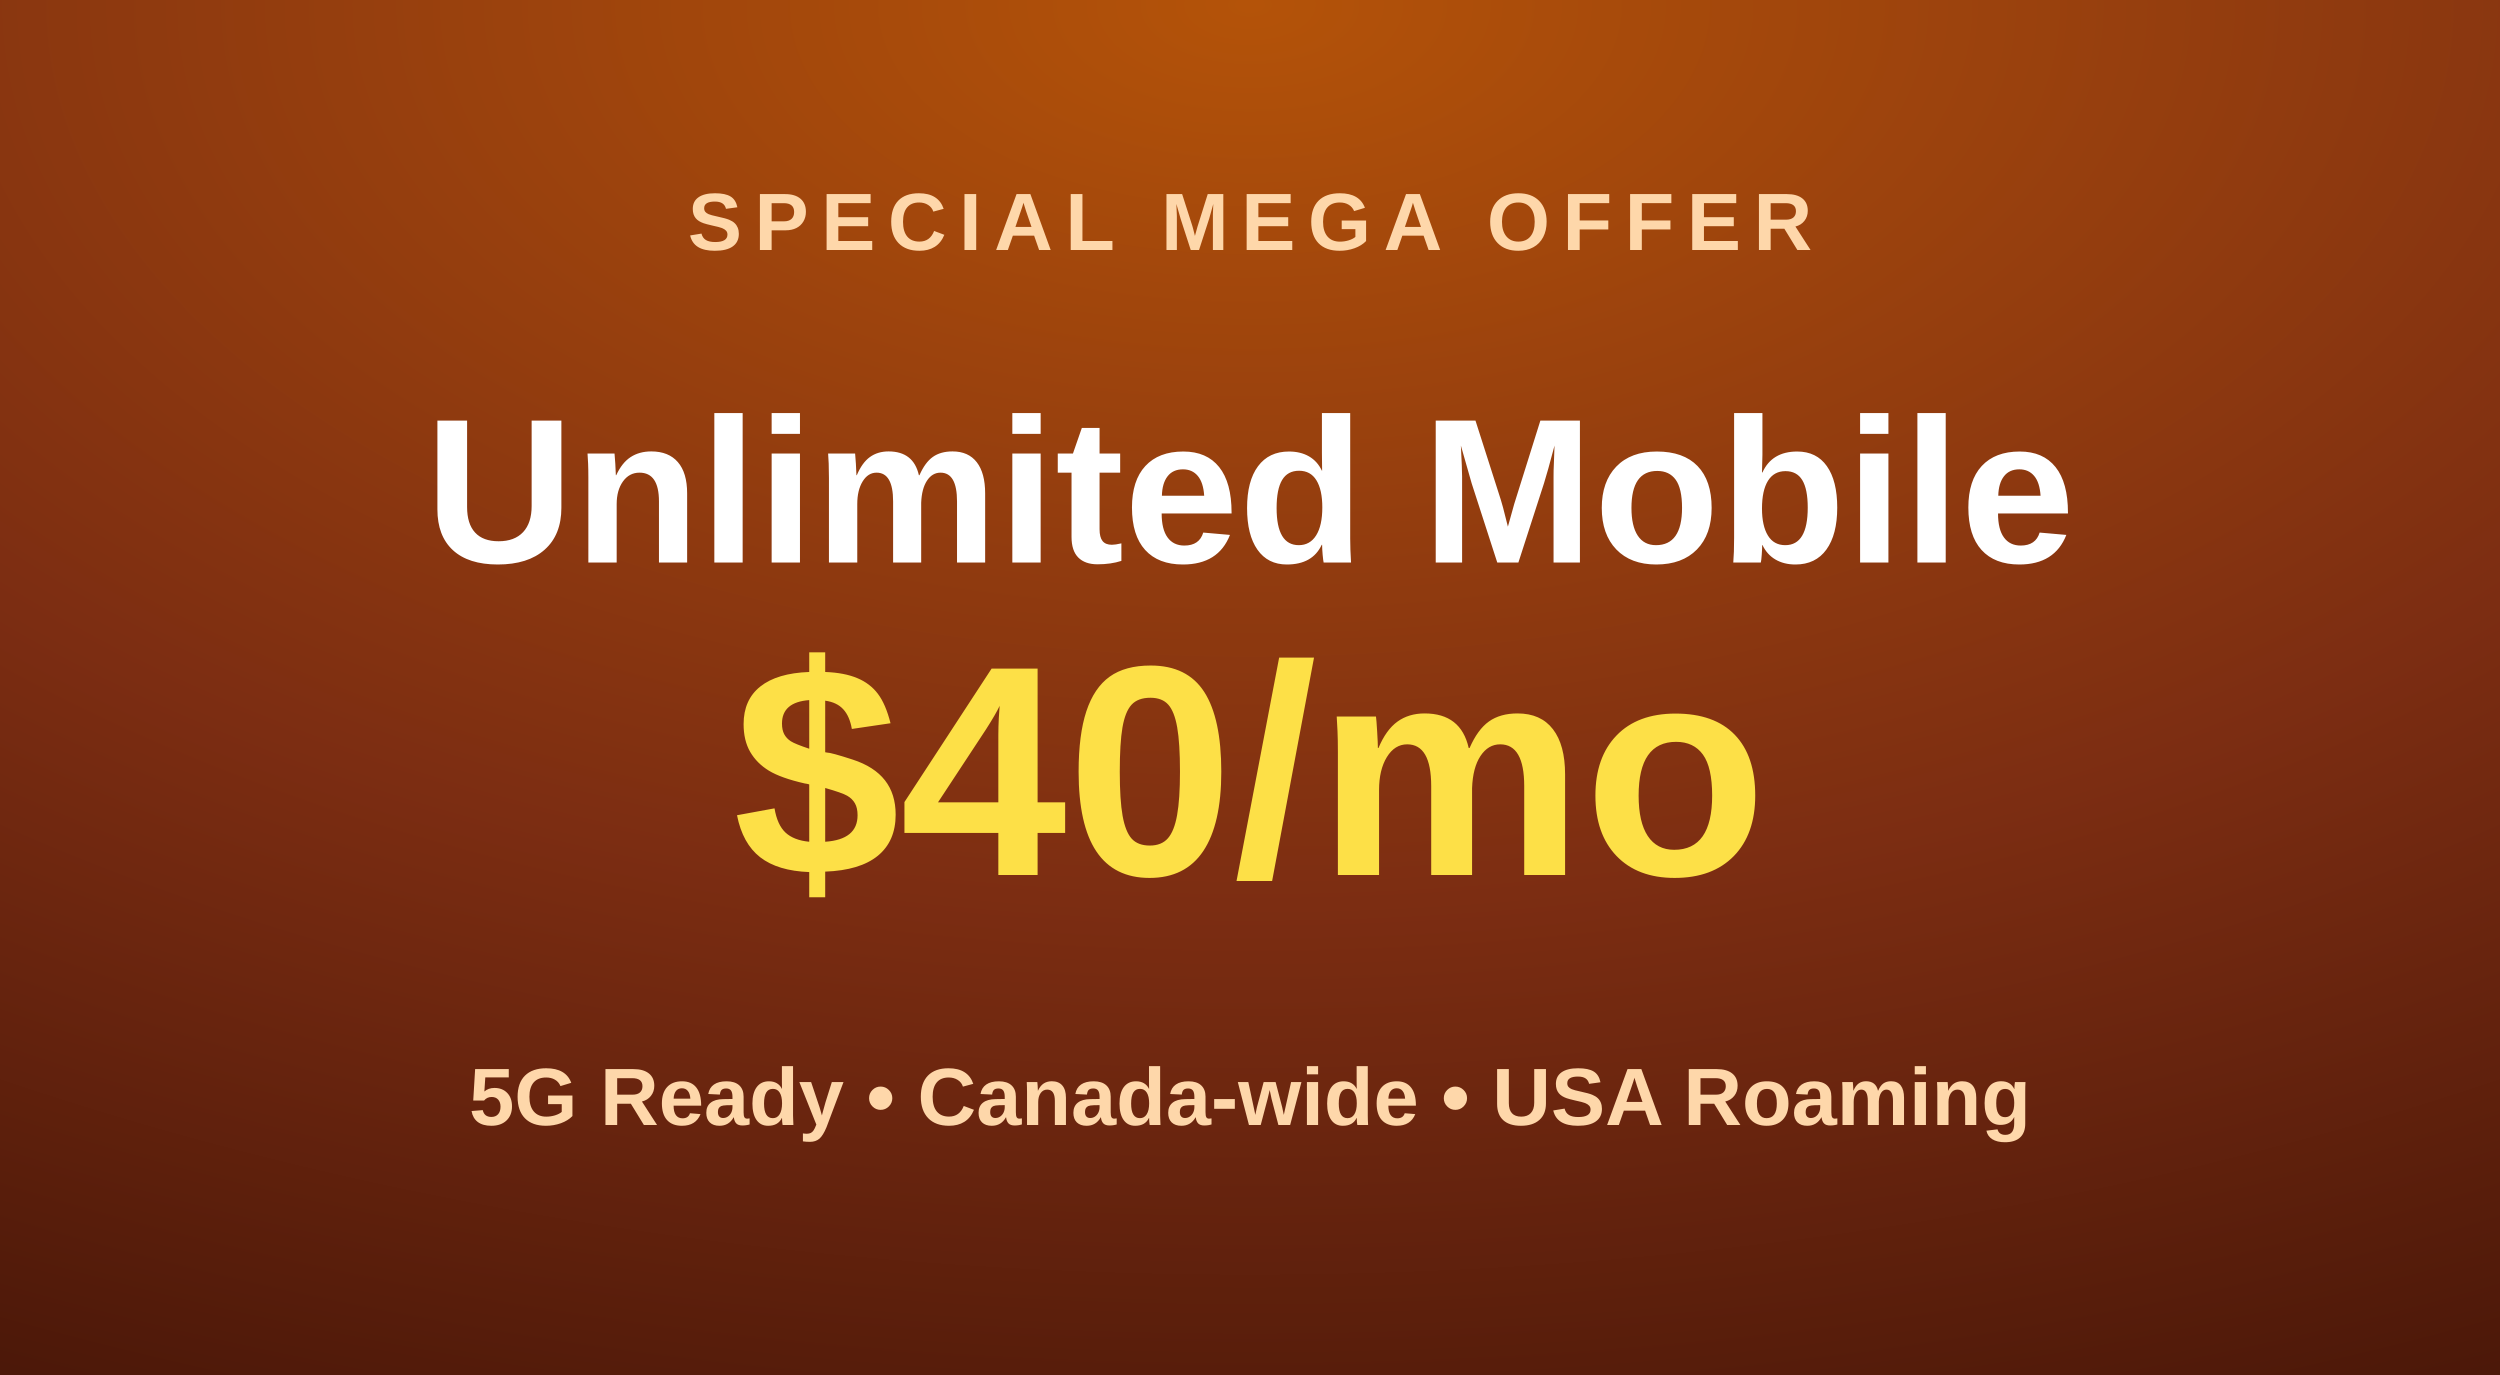
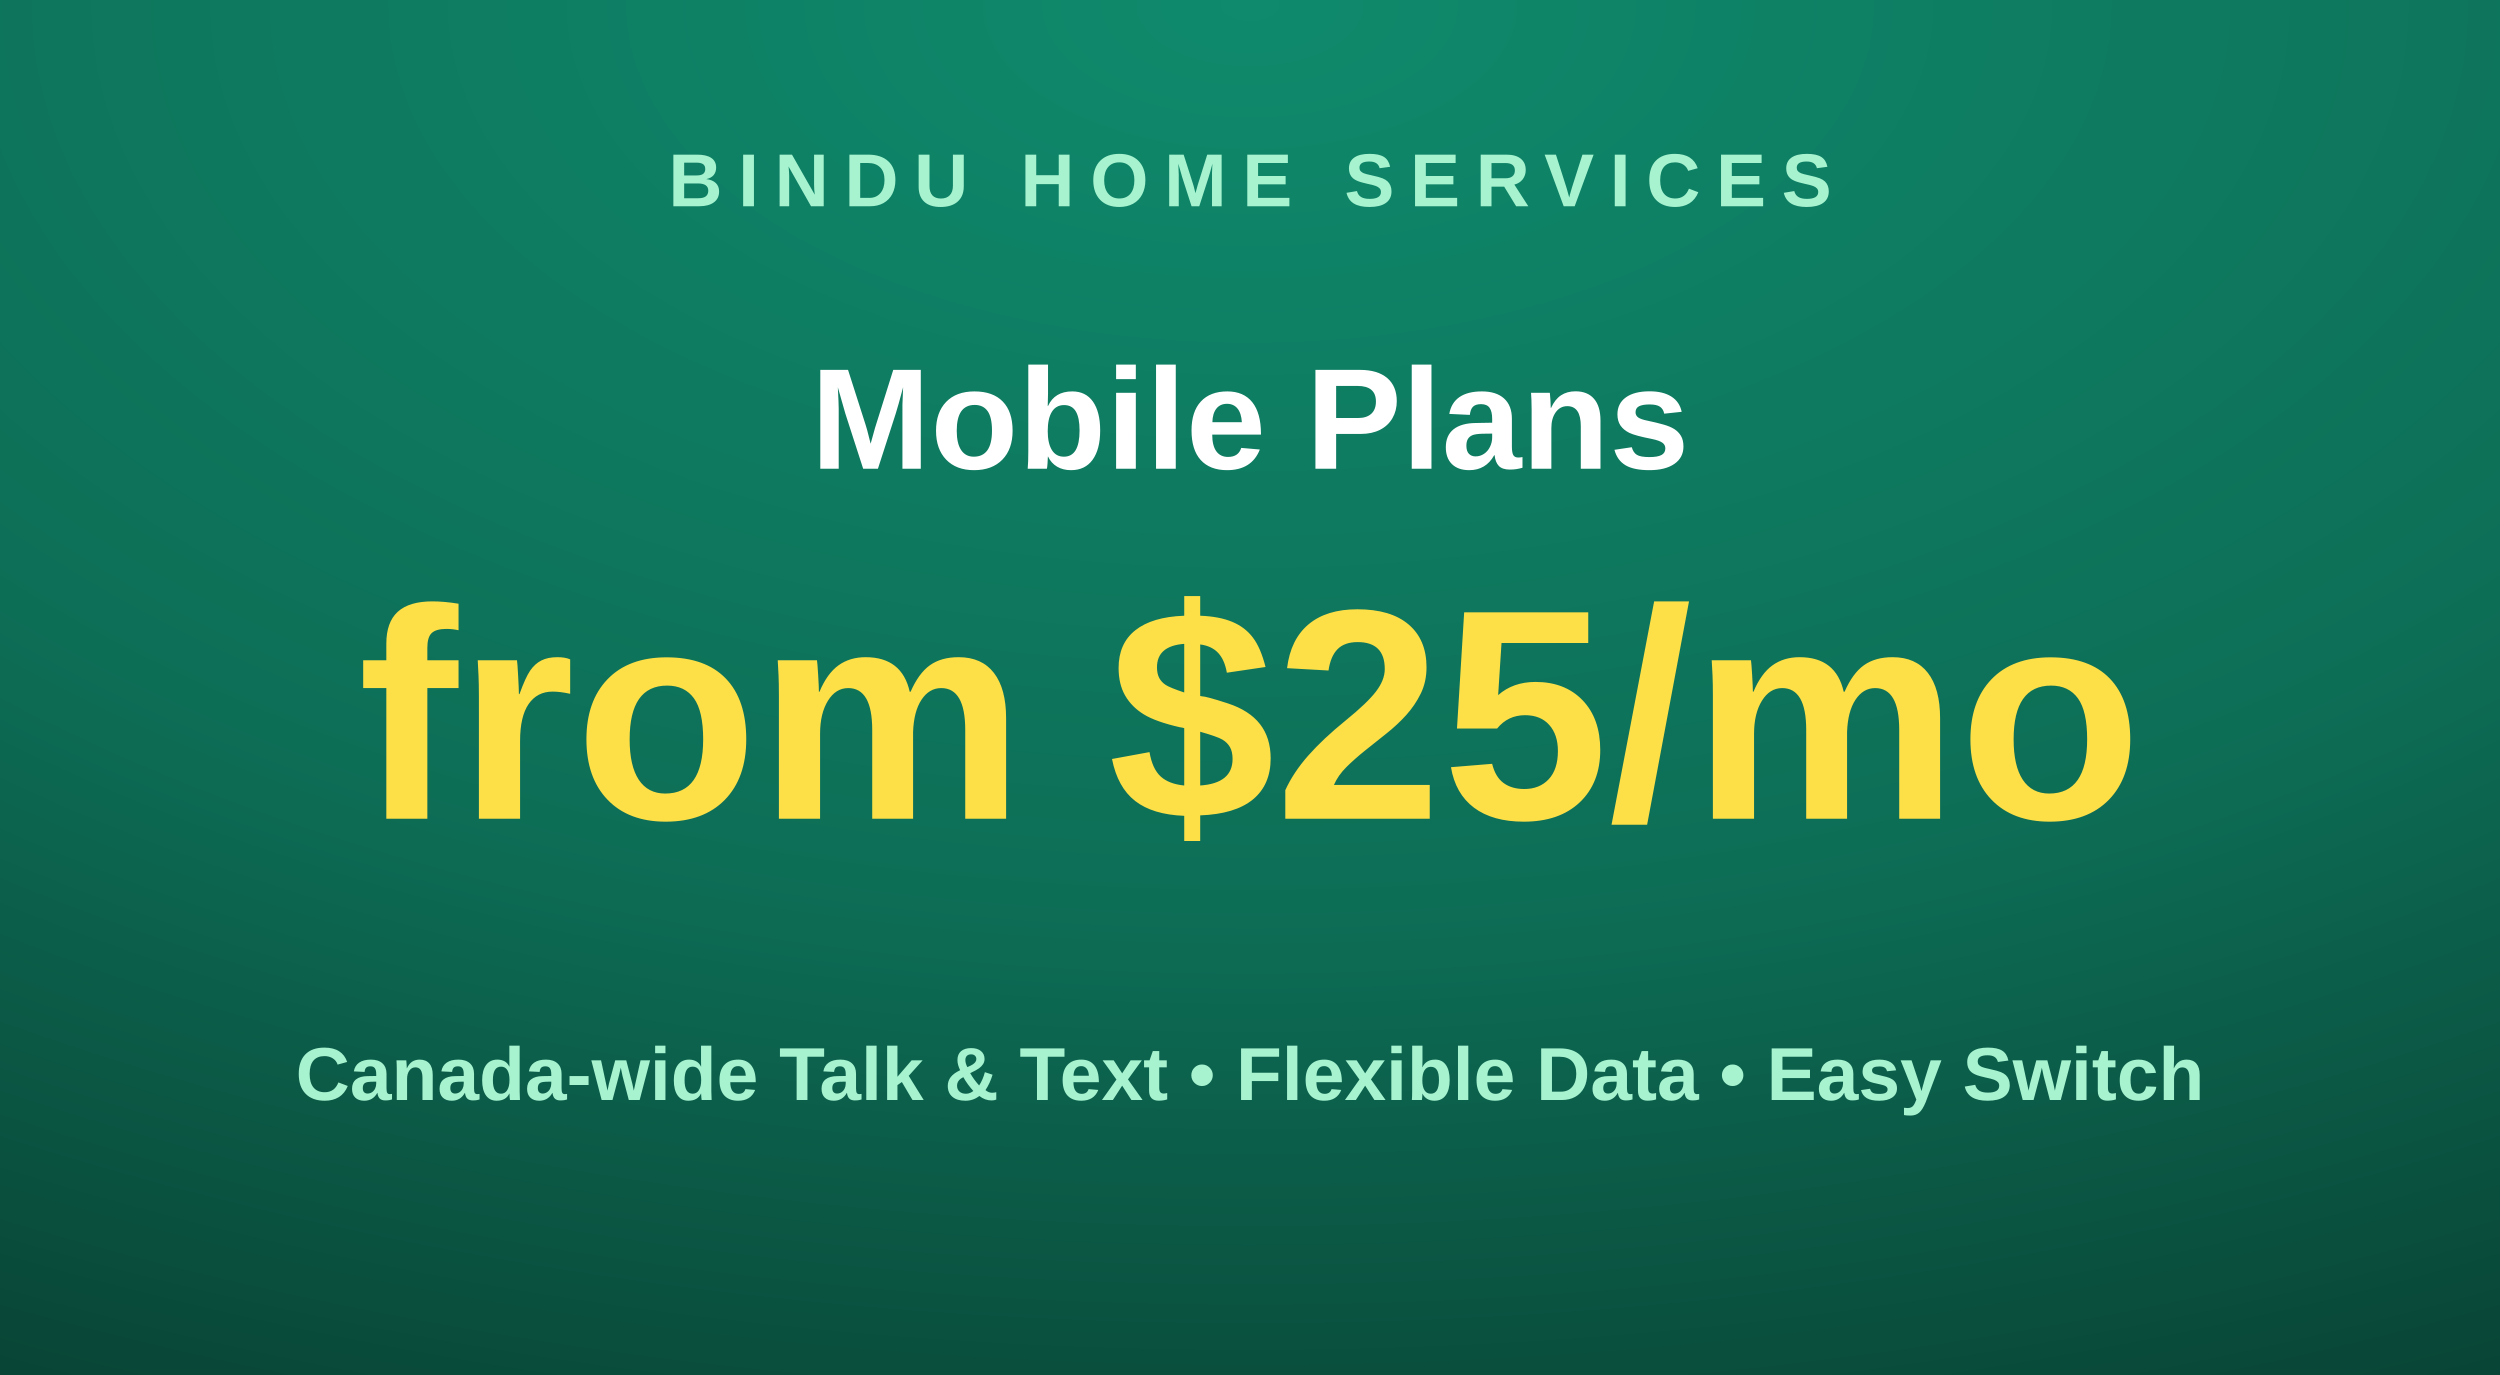
<svg xmlns="http://www.w3.org/2000/svg" width="800" height="440" viewBox="0 0 800 440" font-family="Segoe UI, Arial, sans-serif">
  <defs>
    <radialGradient id="g" cx="50%" cy="0%" r="120%">
-       <stop offset="0%" stop-color="#b45309" />
-       <stop offset="55%" stop-color="#7c2d12" />
-       <stop offset="100%" stop-color="#431407" />
+       <stop offset="0%" stop-color="#0f8a6c" />
+       <stop offset="55%" stop-color="#0d6e56" />
+       <stop offset="100%" stop-color="#083d30" />
    </radialGradient>
  </defs>
  <rect width="800" height="440" fill="url(#g)" />
-   <text x="400" y="80" text-anchor="middle" fill="#fed7aa" font-size="26" font-weight="700" letter-spacing="4">SPECIAL MEGA OFFER</text>
-   <text x="400" y="180" text-anchor="middle" fill="#ffffff" font-size="66" font-weight="900">Unlimited Mobile</text>
-   <text x="400" y="280" text-anchor="middle" fill="#fde047" font-size="96" font-weight="900">$40/mo</text>
-   <text x="400" y="360" text-anchor="middle" fill="#fed7aa" font-size="26" font-weight="600">5G Ready  •  Canada-wide  •  USA Roaming</text>
+   <text x="400" y="66" text-anchor="middle" fill="#a7f3d0" font-size="24" font-weight="700" letter-spacing="5">BINDU HOME SERVICES</text>
+   <text x="400" y="150" text-anchor="middle" fill="#ffffff" font-size="46" font-weight="900">Mobile Plans</text>
+   <text x="400" y="262" text-anchor="middle" fill="#fde047" font-size="96" font-weight="900">from $25/mo</text>
+   <text x="400" y="352" text-anchor="middle" fill="#a7f3d0" font-size="24" font-weight="600">Canada-wide Talk &amp; Text  •  Flexible Data  •  Easy Switch</text>
</svg>
